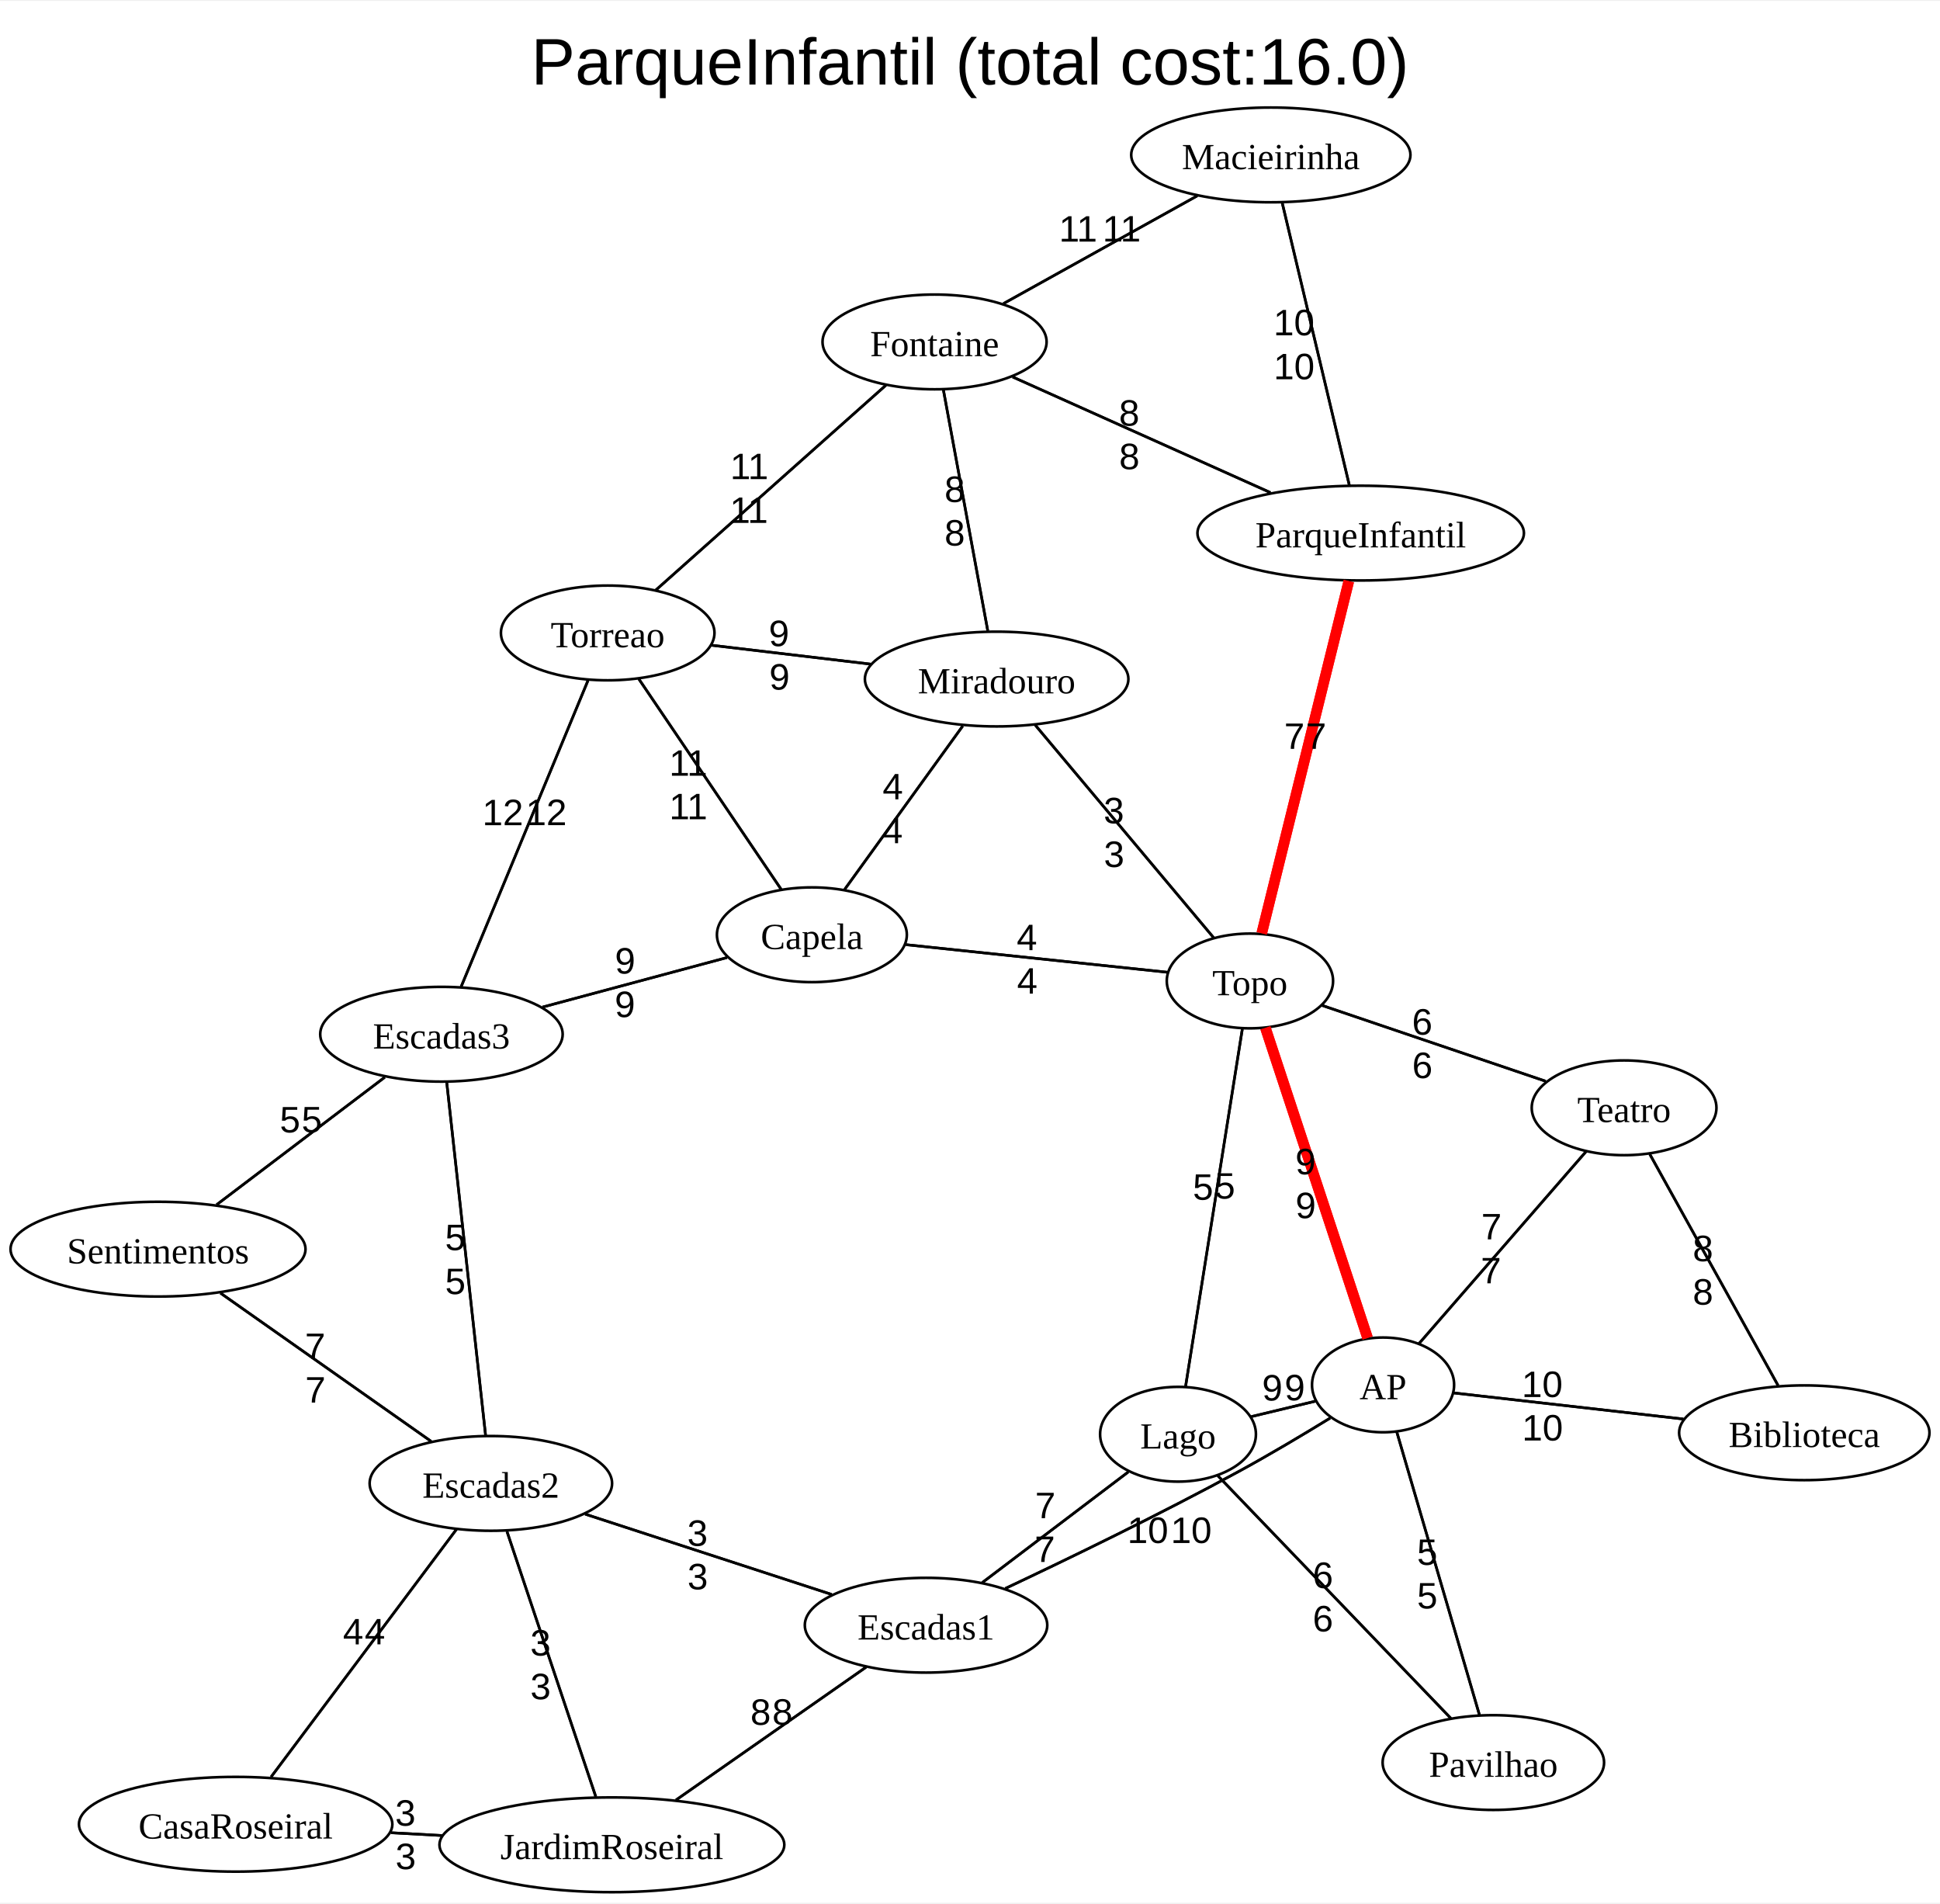
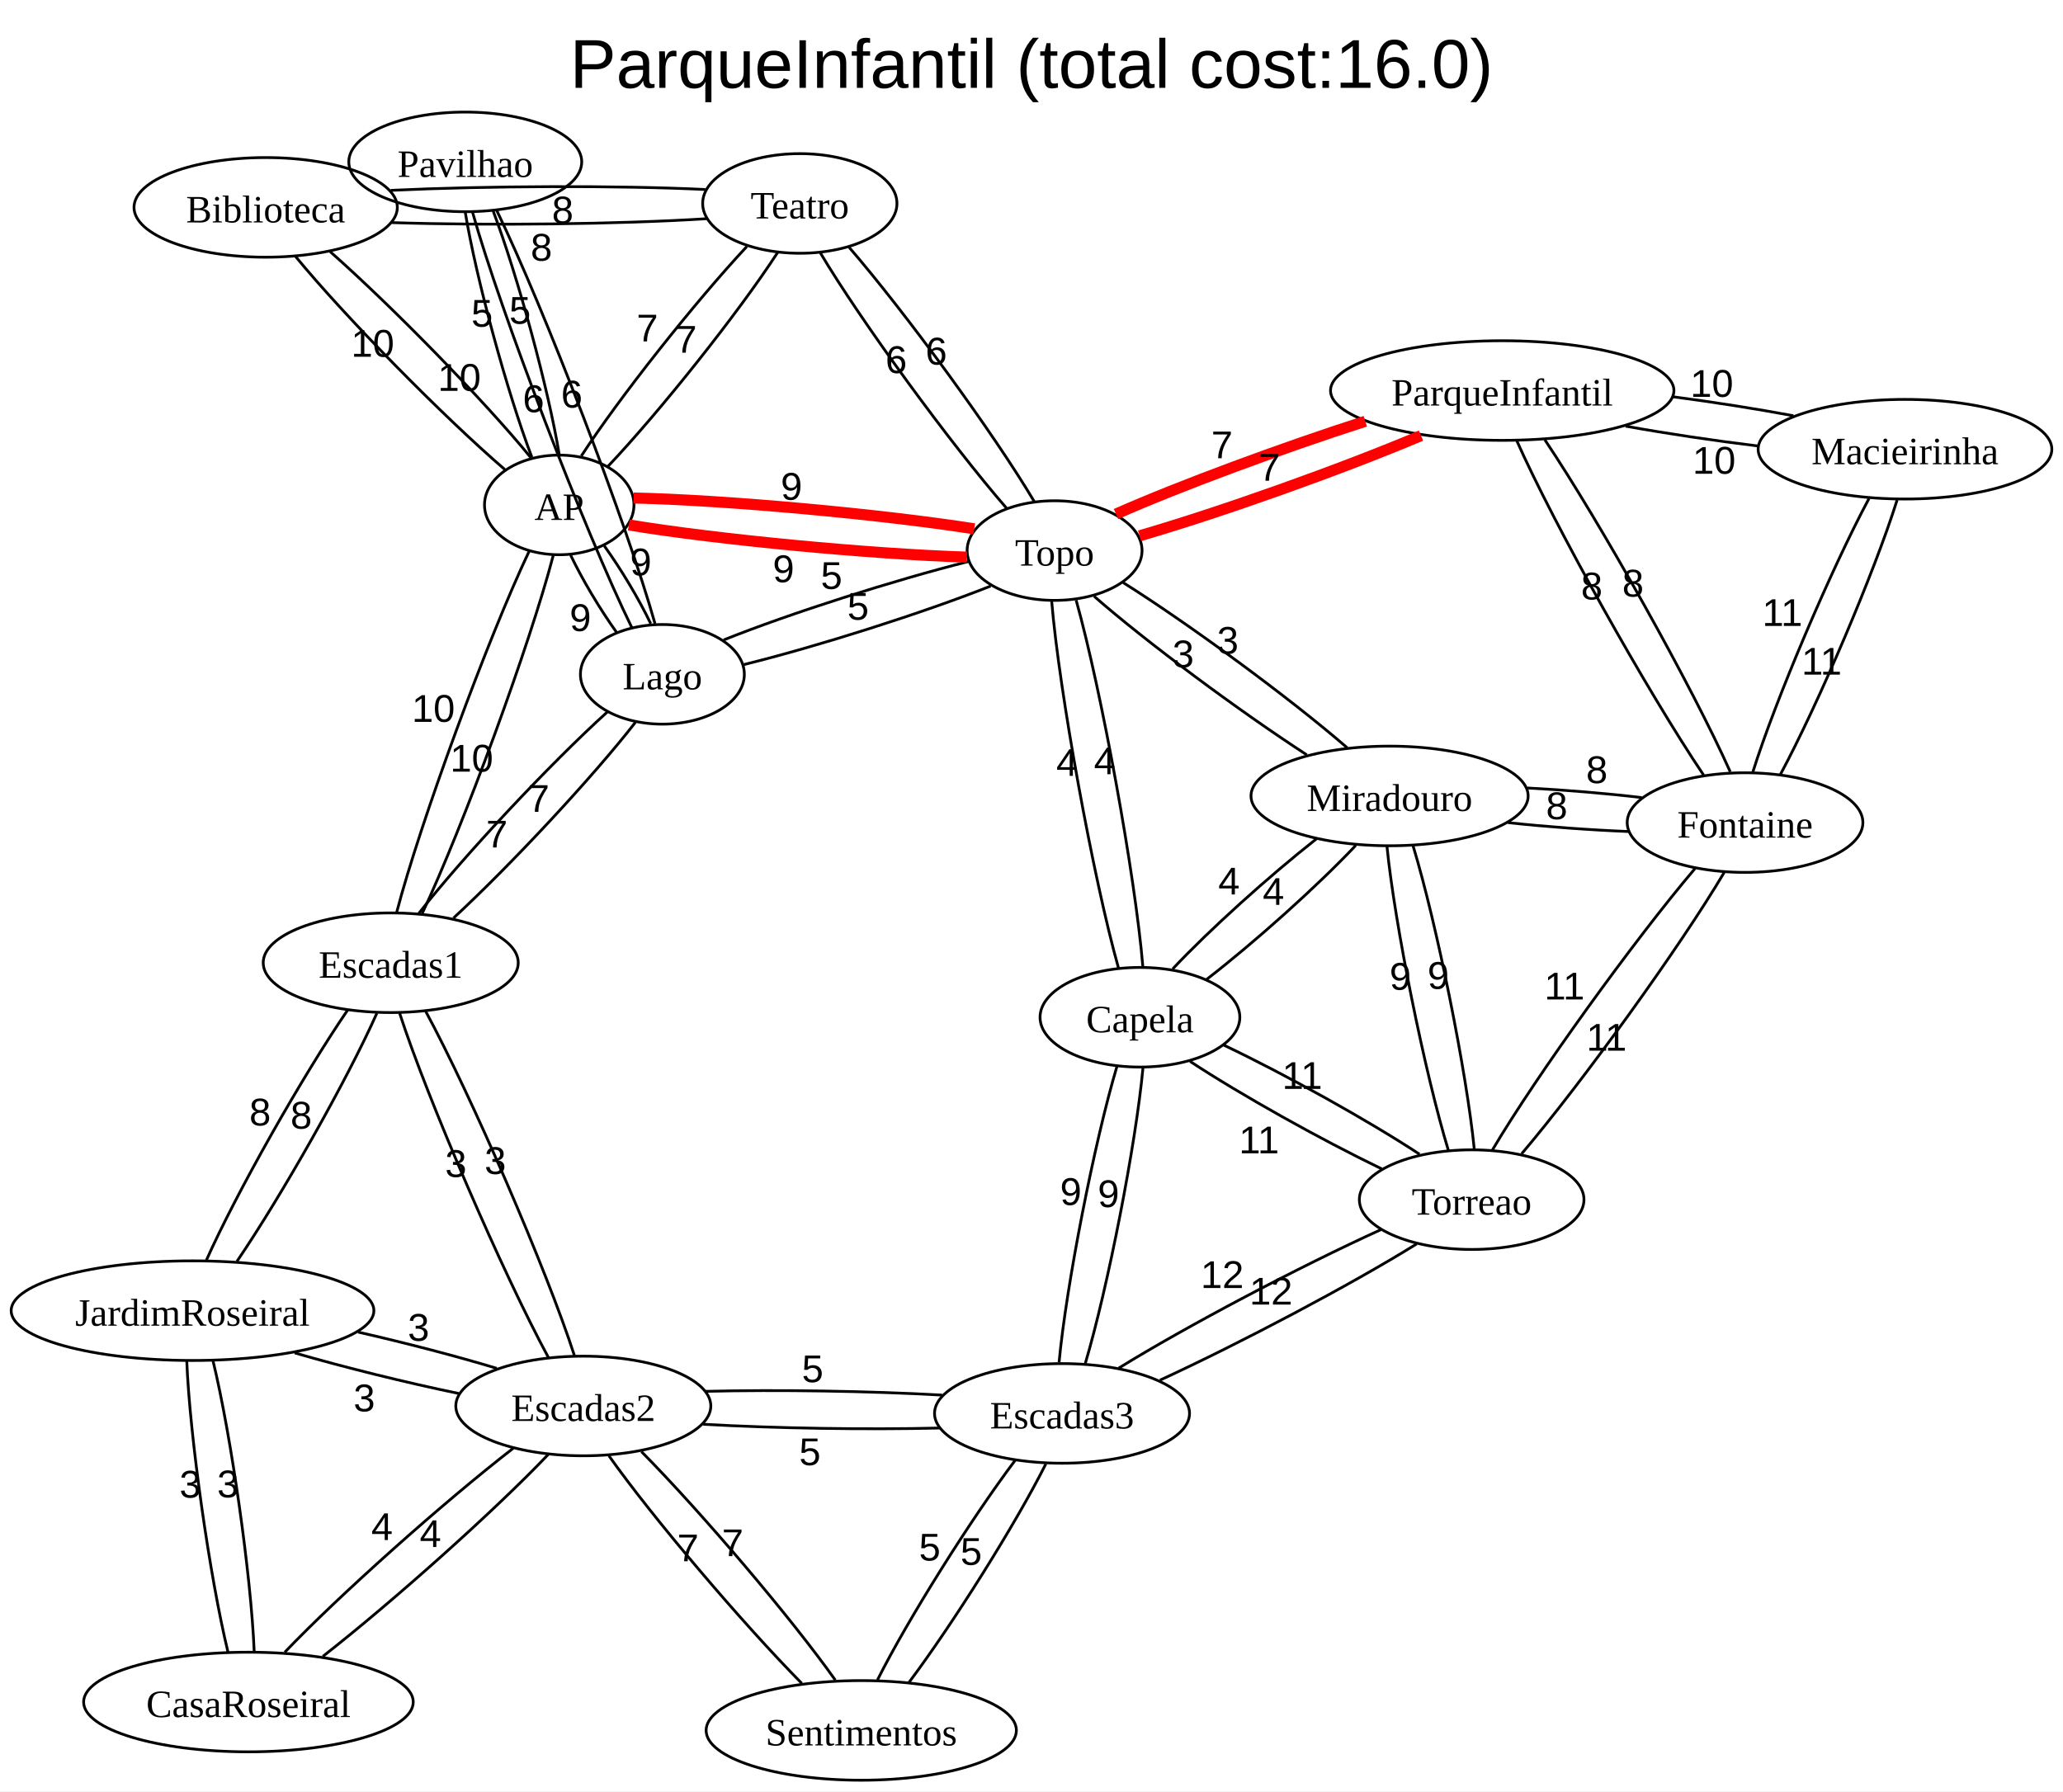
- <svg xmlns="http://www.w3.org/2000/svg" width="737pt" height="723pt" viewBox="0.00 0.00 737.21 722.51">
-   <g id="graph0" class="graph" transform="scale(1 1) rotate(0) translate(4 718.51)">
-     <polygon fill="white" stroke="none" points="-4,4 -4,-718.51 733.21,-718.51 733.21,4 -4,4" />
-     <text text-anchor="middle" x="364.61" y="-686.76" font-family="Arial" font-size="25.00">ParqueInfantil (total cost:16.0)</text>
+ <svg xmlns="http://www.w3.org/2000/svg" width="745pt" height="647pt" viewBox="0.00 0.00 745.30 647.31">
+   <g id="graph0" class="graph" transform="scale(1 1) rotate(0) translate(4 643.31)">
+     <polygon fill="white" stroke="none" points="-4,4 -4,-643.31 741.3,-643.31 741.3,4 -4,4" />
+     <text text-anchor="middle" x="368.65" y="-611.56" font-family="Arial" font-size="25.00">ParqueInfantil (total cost:16.0)</text>
    <g id="node1" class="node">
-       <ellipse fill="none" stroke="black" cx="513.07" cy="-516.33" rx="62.04" ry="18" />
-       <text text-anchor="middle" x="513.07" y="-510.91" font-family="Times New Roman,serif" font-size="14.00">ParqueInfantil</text>
+       <ellipse fill="none" stroke="black" cx="198.02" cy="-460.85" rx="27" ry="18" />
+       <text text-anchor="middle" x="198.02" y="-455.42" font-family="Times New Roman,serif" font-size="14.00">AP</text>
    </g>
    <g id="node2" class="node">
-       <ellipse fill="none" stroke="black" cx="478.92" cy="-660.01" rx="53.06" ry="18" />
-       <text text-anchor="middle" x="478.92" y="-654.59" font-family="Times New Roman,serif" font-size="14.00">Macieirinha</text>
+       <ellipse fill="none" stroke="black" cx="164.07" cy="-584.81" rx="42.08" ry="18" />
+       <text text-anchor="middle" x="164.07" y="-579.38" font-family="Times New Roman,serif" font-size="14.00">Pavilhao</text>
    </g>
    <g id="edge1" class="edge">
-       <path fill="none" stroke="black" d="M508.75,-534.53C502.18,-562.17 489.76,-614.41 483.21,-641.96" />
-       <text text-anchor="middle" x="487.72" y="-591.48" font-family="Arial" font-size="14.00">10</text>
+       <path fill="none" stroke="black" d="M188.13,-478.09C179.26,-501.36 168.02,-542.61 164.09,-566.45" />
+       <text text-anchor="middle" x="170.13" y="-525.26" font-family="Arial" font-size="14.00">5</text>
+     </g>
+     <g id="node5" class="node">
+       <ellipse fill="none" stroke="black" cx="235.29" cy="-399.63" rx="29.61" ry="18" />
+       <text text-anchor="middle" x="235.29" y="-394.2" font-family="Times New Roman,serif" font-size="14.00">Lago</text>
+     </g>
+     <g id="edge27" class="edge">
+       <path fill="none" stroke="black" d="M214.31,-446.04C220.4,-437.57 226.77,-426.92 231.08,-417.93" />
+       <text text-anchor="middle" x="227.49" y="-435.38" font-family="Arial" font-size="14.00">9</text>
+     </g>
+     <g id="node6" class="node">
+       <ellipse fill="none" stroke="black" cx="376.99" cy="-444.35" rx="31.6" ry="18" />
+       <text text-anchor="middle" x="376.99" y="-438.92" font-family="Times New Roman,serif" font-size="14.00">Topo</text>
+     </g>
+     <g id="edge19" class="edge">
+       <path fill="none" stroke="red" stroke-width="4" d="M224.88,-463.35C257.96,-462.63 313.93,-457.54 347.96,-452.21" />
+       <text text-anchor="middle" x="281.94" y="-462.71" font-family="Arial" font-size="14.00">9</text>
+     </g>
+     <g id="node8" class="node">
+       <ellipse fill="none" stroke="black" cx="137.14" cy="-295.41" rx="46.07" ry="18" />
+       <text text-anchor="middle" x="137.14" y="-289.99" font-family="Times New Roman,serif" font-size="14.00">Escadas1</text>
+     </g>
+     <g id="edge44" class="edge">
+       <path fill="none" stroke="black" d="M195.86,-442.6C187.51,-410.6 163.41,-344.88 148.51,-313.2" />
+       <text text-anchor="middle" x="166.39" y="-364.48" font-family="Arial" font-size="14.00">10</text>
+     </g>
+     <g id="node17" class="node">
+       <ellipse fill="none" stroke="black" cx="91.96" cy="-568.37" rx="47.57" ry="18" />
+       <text text-anchor="middle" x="91.96" y="-562.94" font-family="Times New Roman,serif" font-size="14.00">Biblioteca</text>
+     </g>
+     <g id="edge26" class="edge">
+       <path fill="none" stroke="black" d="M178.34,-473.66C156.01,-492.89 120.63,-528.86 102.78,-550.6" />
+       <text text-anchor="middle" x="130.63" y="-514.39" font-family="Arial" font-size="14.00">10</text>
+     </g>
+     <g id="node18" class="node">
+       <ellipse fill="none" stroke="black" cx="284.94" cy="-569.79" rx="35.1" ry="18" />
+       <text text-anchor="middle" x="284.94" y="-564.37" font-family="Times New Roman,serif" font-size="14.00">Teatro</text>
+     </g>
+     <g id="edge30" class="edge">
+       <path fill="none" stroke="black" d="M206,-478.53C219.65,-499.57 247.05,-534.16 265.8,-554.23" />
+       <text text-anchor="middle" x="229.86" y="-519.94" font-family="Arial" font-size="14.00">7</text>
+     </g>
+     <g id="edge40" class="edge">
+       <path fill="none" stroke="black" d="M174.16,-567.04C183.02,-543.62 194.15,-502.68 198.02,-479.04" />
+       <text text-anchor="middle" x="183.84" y="-526.32" font-family="Arial" font-size="14.00">5</text>
+     </g>
+     <g id="edge51" class="edge">
+       <path fill="none" stroke="black" d="M175.45,-567.23C192.52,-532.11 222.6,-453.68 232.62,-417.95" />
+       <text text-anchor="middle" x="202.55" y="-496.02" font-family="Arial" font-size="14.00">6</text>
+     </g>
+     <g id="node3" class="node">
+       <ellipse fill="none" stroke="black" cx="684.24" cy="-480.98" rx="53.06" ry="18" />
+       <text text-anchor="middle" x="684.24" y="-475.56" font-family="Times New Roman,serif" font-size="14.00">Macieirinha</text>
    </g>
    <g id="node4" class="node">
-       <ellipse fill="none" stroke="black" cx="351.14" cy="-588.96" rx="42.58" ry="18" />
-       <text text-anchor="middle" x="351.14" y="-583.54" font-family="Times New Roman,serif" font-size="14.00">Fontaine</text>
-     </g>
-     <g id="edge19" class="edge">
-       <path fill="none" stroke="black" d="M478.73,-531.74C449.67,-544.77 408.46,-563.25 380.81,-575.65" />
-       <text text-anchor="middle" x="425.11" y="-557.13" font-family="Arial" font-size="14.00">8</text>
+       <ellipse fill="none" stroke="black" cx="626.45" cy="-346.06" rx="42.58" ry="18" />
+       <text text-anchor="middle" x="626.45" y="-340.63" font-family="Times New Roman,serif" font-size="14.00">Fontaine</text>
+     </g>
+     <g id="edge2" class="edge">
+       <path fill="none" stroke="black" d="M681.39,-462.62C673.19,-436.49 652.96,-389.01 639.22,-363.43" />
+       <text text-anchor="middle" x="654.13" y="-399.52" font-family="Arial" font-size="14.00">11</text>
+     </g>
+     <g id="node12" class="node">
+       <ellipse fill="none" stroke="black" cx="538.72" cy="-502.18" rx="62.04" ry="18" />
+       <text text-anchor="middle" x="538.72" y="-496.76" font-family="Times New Roman,serif" font-size="14.00">ParqueInfantil</text>
+     </g>
+     <g id="edge64" class="edge">
+       <path fill="none" stroke="black" d="M631.18,-482.14C615.46,-484.04 598.42,-486.59 583.3,-489.31" />
+       <text text-anchor="middle" x="615.27" y="-472.12" font-family="Arial" font-size="14.00">10</text>
+     </g>
+     <g id="edge61" class="edge">
+       <path fill="none" stroke="black" d="M629.3,-364.42C637.45,-390.41 657.5,-437.51 671.24,-463.18" />
+       <text text-anchor="middle" x="639.93" y="-417.12" font-family="Arial" font-size="14.00">11</text>
    </g>
    <g id="node11" class="node">
-       <ellipse fill="none" stroke="black" cx="470.98" cy="-346.18" rx="31.6" ry="18" />
-       <text text-anchor="middle" x="470.98" y="-340.75" font-family="Times New Roman,serif" font-size="14.00">Topo</text>
+       <ellipse fill="none" stroke="black" cx="527.68" cy="-209.8" rx="40.58" ry="18" />
+       <text text-anchor="middle" x="527.68" y="-204.38" font-family="Times New Roman,serif" font-size="14.00">Torreao</text>
+     </g>
+     <g id="edge37" class="edge">
+       <path fill="none" stroke="black" d="M618.93,-328.07C603.21,-301.46 567.68,-252.2 545.76,-226.4" />
+       <text text-anchor="middle" x="576.42" y="-263.63" font-family="Arial" font-size="14.00">11</text>
+     </g>
+     <g id="edge13" class="edge">
+       <path fill="none" stroke="black" d="M611.47,-363.24C591.38,-393.03 557.37,-453.8 543.93,-484.16" />
+       <text text-anchor="middle" x="571.08" y="-426.69" font-family="Arial" font-size="14.00">8</text>
+     </g>
+     <g id="node14" class="node">
+       <ellipse fill="none" stroke="black" cx="498.02" cy="-355.68" rx="50.07" ry="18" />
+       <text text-anchor="middle" x="498.02" y="-350.26" font-family="Times New Roman,serif" font-size="14.00">Miradouro</text>
+     </g>
+     <g id="edge58" class="edge">
+       <path fill="none" stroke="black" d="M584.28,-342.83C570.33,-343.39 554.79,-344.53 540.8,-346.04" />
+       <text text-anchor="middle" x="558.43" y="-347.28" font-family="Arial" font-size="14.00">8</text>
+     </g>
+     <g id="edge18" class="edge">
+       <path fill="none" stroke="black" d="M218.77,-414.75C212.71,-423.22 206.4,-433.8 202.14,-442.71" />
+       <text text-anchor="middle" x="205.66" y="-415.27" font-family="Arial" font-size="14.00">9</text>
+     </g>
+     <g id="edge52" class="edge">
+       <path fill="none" stroke="black" d="M224.24,-416.54C207.21,-451.36 176.76,-530.7 166.71,-566.6" />
+       <text text-anchor="middle" x="188.73" y="-494.36" font-family="Arial" font-size="14.00">6</text>
+     </g>
+     <g id="edge3" class="edge">
+       <path fill="none" stroke="black" d="M257.44,-412.06C281.21,-421.59 319.1,-433.69 345.85,-440.39" />
+       <text text-anchor="middle" x="296.4" y="-430.49" font-family="Arial" font-size="14.00">5</text>
+     </g>
+     <g id="edge17" class="edge">
+       <path fill="none" stroke="black" d="M225.54,-382.29C210.21,-362.55 180.61,-330.8 159.82,-311.56" />
+       <text text-anchor="middle" x="190.6" y="-349.94" font-family="Arial" font-size="14.00">7</text>
+     </g>
+     <g id="edge59" class="edge">
+       <path fill="none" stroke="red" stroke-width="4" d="M345.33,-441.98C310.49,-443.09 255.18,-448.31 223.17,-453.61" />
+       <text text-anchor="middle" x="279.06" y="-432.92" font-family="Arial" font-size="14.00">9</text>
+     </g>
+     <g id="edge20" class="edge">
+       <path fill="none" stroke="black" d="M353.89,-431.53C329.56,-421.86 291.22,-409.68 264.74,-403.16" />
+       <text text-anchor="middle" x="306" y="-419.37" font-family="Arial" font-size="14.00">5</text>
+     </g>
+     <g id="node7" class="node">
+       <ellipse fill="none" stroke="black" cx="407.83" cy="-275.71" rx="36.09" ry="18" />
+       <text text-anchor="middle" x="407.83" y="-270.28" font-family="Times New Roman,serif" font-size="14.00">Capela</text>
+     </g>
+     <g id="edge60" class="edge">
+       <path fill="none" stroke="black" d="M384.77,-426.45C393.85,-394.17 406.18,-326.55 408.88,-293.99" />
+       <text text-anchor="middle" x="395.09" y="-363.53" font-family="Arial" font-size="14.00">4</text>
+     </g>
+     <g id="edge63" class="edge">
+       <path fill="none" stroke="red" stroke-width="4" d="M399.18,-457.55C422.28,-467.78 459.19,-481.41 489.25,-491.08" />
+       <text text-anchor="middle" x="437.48" y="-477.72" font-family="Arial" font-size="14.00">7</text>
+     </g>
+     <g id="edge46" class="edge">
+       <path fill="none" stroke="black" d="M401.77,-432.78C426.08,-417.47 462.26,-390.83 482.69,-373.11" />
+       <text text-anchor="middle" x="439.56" y="-407.05" font-family="Arial" font-size="14.00">3</text>
+     </g>
+     <g id="edge33" class="edge">
+       <path fill="none" stroke="black" d="M359.63,-459.67C339.33,-483.04 307.07,-527.2 292.34,-551.97" />
+       <text text-anchor="middle" x="319.77" y="-508.5" font-family="Arial" font-size="14.00">6</text>
+     </g>
+     <g id="edge4" class="edge">
+       <path fill="none" stroke="black" d="M400.05,-293.6C390.97,-325.88 378.64,-393.5 375.94,-426.06" />
+       <text text-anchor="middle" x="381.48" y="-362.93" font-family="Arial" font-size="14.00">4</text>
+     </g>
+     <g id="node10" class="node">
+       <ellipse fill="none" stroke="black" cx="379.68" cy="-132.55" rx="46.07" ry="18" />
+       <text text-anchor="middle" x="379.68" y="-127.12" font-family="Times New Roman,serif" font-size="14.00">Escadas3</text>
+     </g>
+     <g id="edge47" class="edge">
+       <path fill="none" stroke="black" d="M408.91,-257.26C406.34,-229.7 396.24,-178.09 388.11,-150.7" />
+       <text text-anchor="middle" x="396.47" y="-207.11" font-family="Arial" font-size="14.00">9</text>
+     </g>
+     <g id="edge23" class="edge">
+       <path fill="none" stroke="black" d="M438.11,-265.65C460.37,-255.05 489.87,-238.65 508.84,-226.22" />
+       <text text-anchor="middle" x="466.46" y="-249.82" font-family="Arial" font-size="14.00">11</text>
+     </g>
+     <g id="edge36" class="edge">
+       <path fill="none" stroke="black" d="M419.67,-293.18C432.87,-307.25 454.4,-326.65 471.6,-340.18" />
+       <text text-anchor="middle" x="440.01" y="-320.08" font-family="Arial" font-size="14.00">4</text>
+     </g>
+     <g id="edge39" class="edge">
+       <path fill="none" stroke="black" d="M139.3,-313.66C147.74,-346 172.26,-412.78 187.12,-444.05" />
+       <text text-anchor="middle" x="152.55" y="-382.46" font-family="Arial" font-size="14.00">10</text>
+     </g>
+     <g id="edge10" class="edge">
+       <path fill="none" stroke="black" d="M147.26,-313.22C163.4,-333.91 194.71,-367.31 215.39,-386.03" />
+       <text text-anchor="middle" x="175.5" y="-337.06" font-family="Arial" font-size="14.00">7</text>
+     </g>
+     <g id="node9" class="node">
+       <ellipse fill="none" stroke="black" cx="206.72" cy="-135.24" rx="46.07" ry="18" />
+       <text text-anchor="middle" x="206.72" y="-129.82" font-family="Times New Roman,serif" font-size="14.00">Escadas2</text>
+     </g>
+     <g id="edge5" class="edge">
+       <path fill="none" stroke="black" d="M149.74,-277.92C166.28,-247.32 193.46,-184.52 203.51,-153.44" />
+       <text text-anchor="middle" x="174.93" y="-219.06" font-family="Arial" font-size="14.00">3</text>
+     </g>
+     <g id="node16" class="node">
+       <ellipse fill="none" stroke="black" cx="65.53" cy="-169.68" rx="65.53" ry="18" />
+       <text text-anchor="middle" x="65.53" y="-164.25" font-family="Times New Roman,serif" font-size="14.00">JardimRoseiral</text>
+     </g>
+     <g id="edge42" class="edge">
+       <path fill="none" stroke="black" d="M132.13,-277.17C121.45,-253.15 97.8,-211.32 81.59,-187.51" />
+       <text text-anchor="middle" x="104.81" y="-235.46" font-family="Arial" font-size="14.00">8</text>
+     </g>
+     <g id="edge53" class="edge">
+       <path fill="none" stroke="black" d="M194.12,-152.74C177.58,-183.33 150.4,-246.13 140.35,-277.21" />
+       <text text-anchor="middle" x="160.68" y="-217.99" font-family="Arial" font-size="14.00">3</text>
+     </g>
+     <g id="edge15" class="edge">
+       <path fill="none" stroke="black" d="M250.91,-140.53C277.15,-141.17 310.28,-140.64 336.36,-139.17" />
+       <text text-anchor="middle" x="289.57" y="-143.84" font-family="Arial" font-size="14.00">5</text>
+     </g>
+     <g id="node13" class="node">
+       <ellipse fill="none" stroke="black" cx="85.73" cy="-28.26" rx="59.55" ry="18" />
+       <text text-anchor="middle" x="85.73" y="-22.83" font-family="Times New Roman,serif" font-size="14.00">CasaRoseiral</text>
+     </g>
+     <g id="edge9" class="edge">
+       <path fill="none" stroke="black" d="M194.04,-117.71C174.76,-97.43 137.99,-64.6 112.63,-44.76" />
+       <text text-anchor="middle" x="151.49" y="-84.27" font-family="Arial" font-size="14.00">4</text>
+     </g>
+     <g id="node15" class="node">
+       <ellipse fill="none" stroke="black" cx="307.14" cy="-18" rx="56.05" ry="18" />
+       <text text-anchor="middle" x="307.14" y="-12.57" font-family="Times New Roman,serif" font-size="14.00">Sentimentos</text>
+     </g>
+     <g id="edge43" class="edge">
+       <path fill="none" stroke="black" d="M227.72,-118.75C249.31,-96.92 281.71,-58.83 297.76,-36.19" />
+       <text text-anchor="middle" x="260.69" y="-80.98" font-family="Arial" font-size="14.00">7</text>
+     </g>
+     <g id="edge55" class="edge">
+       <path fill="none" stroke="black" d="M161.72,-139.75C142.6,-143.71 120.58,-149.15 102.44,-154.42" />
+       <text text-anchor="middle" x="127.59" y="-133.3" font-family="Arial" font-size="14.00">3</text>
+     </g>
+     <g id="edge6" class="edge">
+       <path fill="none" stroke="black" d="M378.61,-150.99C381.19,-178.71 391.39,-230.74 399.54,-258.01" />
+       <text text-anchor="middle" x="382.86" y="-207.87" font-family="Arial" font-size="14.00">9</text>
+     </g>
+     <g id="edge22" class="edge">
+       <path fill="none" stroke="black" d="M335.5,-127.27C309.26,-126.63 276.13,-127.15 250.04,-128.63" />
+       <text text-anchor="middle" x="288.59" y="-113.85" font-family="Arial" font-size="14.00">5</text>
+     </g>
+     <g id="edge21" class="edge">
+       <path fill="none" stroke="black" d="M400.15,-148.91C424.65,-164.06 465.88,-185.78 494.84,-198.94" />
+       <text text-anchor="middle" x="437.57" y="-177.87" font-family="Arial" font-size="14.00">12</text>
+     </g>
+     <g id="edge29" class="edge">
+       <path fill="none" stroke="black" d="M373.82,-114.28C362.9,-92.53 340.33,-56.61 324.34,-35.29" />
+       <text text-anchor="middle" x="346.86" y="-77.82" font-family="Arial" font-size="14.00">5</text>
    </g>
    <g id="edge32" class="edge">
-       <path fill="none" stroke="red" stroke-width="4" d="M508.57,-498.12C500.47,-465.37 483.53,-396.91 475.46,-364.26" />
-       <text text-anchor="middle" x="487.88" y="-434.35" font-family="Arial" font-size="14.00">7</text>
-     </g>
-     <g id="edge27" class="edge">
-       <path fill="none" stroke="black" d="M483.24,-641.82C489.81,-614.18 502.23,-561.93 508.78,-534.38" />
-       <text text-anchor="middle" x="487.77" y="-574.77" font-family="Arial" font-size="14.00">10</text>
-     </g>
-     <g id="edge44" class="edge">
-       <path fill="none" stroke="black" d="M450.88,-644.42C428.98,-632.25 398.79,-615.46 377.37,-603.55" />
-       <text text-anchor="middle" x="405.69" y="-627.08" font-family="Arial" font-size="14.00">11</text>
-     </g>
-     <g id="node3" class="node">
-       <ellipse fill="none" stroke="black" cx="226.93" cy="-478.4" rx="40.58" ry="18" />
-       <text text-anchor="middle" x="226.93" y="-472.97" font-family="Times New Roman,serif" font-size="14.00">Torreao</text>
-     </g>
-     <g id="edge2" class="edge">
-       <path fill="none" stroke="black" d="M245.25,-494.71C268.74,-515.61 309.21,-551.64 332.73,-572.58" />
-       <text text-anchor="middle" x="280.73" y="-536.83" font-family="Arial" font-size="14.00">11</text>
-     </g>
-     <g id="node6" class="node">
-       <ellipse fill="none" stroke="black" cx="163.75" cy="-325.94" rx="46.07" ry="18" />
-       <text text-anchor="middle" x="163.75" y="-320.51" font-family="Times New Roman,serif" font-size="14.00">Escadas3</text>
+       <path fill="none" stroke="black" d="M535.2,-227.79C550.92,-254.4 586.45,-303.67 608.38,-329.46" />
+       <text text-anchor="middle" x="561.21" y="-282.13" font-family="Arial" font-size="14.00">11</text>
+     </g>
+     <g id="edge7" class="edge">
+       <path fill="none" stroke="black" d="M495.2,-220.91C472.95,-231.66 444.29,-247.68 425.95,-259.76" />
+       <text text-anchor="middle" x="450.86" y="-226.54" font-family="Arial" font-size="14.00">11</text>
+     </g>
+     <g id="edge31" class="edge">
+       <path fill="none" stroke="black" d="M507.83,-193.82C484.12,-179.09 444.1,-157.93 415.07,-144.57" />
+       <text text-anchor="middle" x="455.19" y="-171.88" font-family="Arial" font-size="14.00">12</text>
+     </g>
+     <g id="edge25" class="edge">
+       <path fill="none" stroke="black" d="M519.26,-227.64C510.75,-255.56 499.88,-309.27 497.08,-337.44" />
+       <text text-anchor="middle" x="501.9" y="-285.64" font-family="Arial" font-size="14.00">9</text>
+     </g>
+     <g id="edge28" class="edge">
+       <path fill="none" stroke="black" d="M600.55,-499.91C615.22,-497.98 630.5,-495.58 643.92,-493.07" />
+       <text text-anchor="middle" x="614.45" y="-499.91" font-family="Arial" font-size="14.00">10</text>
+     </g>
+     <g id="edge8" class="edge">
+       <path fill="none" stroke="black" d="M554.11,-484.39C574.18,-454.5 607.66,-394.66 621.1,-364.4" />
+       <text text-anchor="middle" x="585.97" y="-427.73" font-family="Arial" font-size="14.00">8</text>
+     </g>
+     <g id="edge50" class="edge">
+       <path fill="none" stroke="red" stroke-width="4" d="M509.38,-485.89C480.6,-473.72 436.93,-458.16 407.69,-449.68" />
+       <text text-anchor="middle" x="454.58" y="-469.6" font-family="Arial" font-size="14.00">7</text>
+     </g>
+     <g id="edge35" class="edge">
+       <path fill="none" stroke="black" d="M98.87,-46.27C118.69,-67.02 156.22,-100.45 181.42,-119.98" />
+       <text text-anchor="middle" x="134" y="-86.79" font-family="Arial" font-size="14.00">4</text>
+     </g>
+     <g id="edge38" class="edge">
+       <path fill="none" stroke="black" d="M78.33,-46.36C71.74,-73.48 64.52,-124.34 63.45,-151.5" />
+       <text text-anchor="middle" x="64.7" y="-102.12" font-family="Arial" font-size="14.00">3</text>
+     </g>
+     <g id="edge11" class="edge">
+       <path fill="none" stroke="black" d="M547.8,-358.56C561.55,-357.84 576.23,-356.61 589.13,-355.09" />
+       <text text-anchor="middle" x="572.91" y="-360.32" font-family="Arial" font-size="14.00">8</text>
+     </g>
+     <g id="edge34" class="edge">
+       <path fill="none" stroke="black" d="M468.09,-370.54C443.61,-386.45 410.13,-411.31 391.27,-427.83" />
+       <text text-anchor="middle" x="423.45" y="-402.16" font-family="Arial" font-size="14.00">3</text>
+     </g>
+     <g id="edge16" class="edge">
+       <path fill="none" stroke="black" d="M485.81,-337.81C471.96,-323.13 449.31,-302.82 431.92,-289.39" />
+       <text text-anchor="middle" x="456.07" y="-316.33" font-family="Arial" font-size="14.00">4</text>
+     </g>
+     <g id="edge56" class="edge">
+       <path fill="none" stroke="black" d="M506.54,-337.55C515.04,-309.53 525.86,-256.01 528.63,-227.97" />
+       <text text-anchor="middle" x="515.61" y="-285.97" font-family="Arial" font-size="14.00">9</text>
+     </g>
+     <g id="edge12" class="edge">
+       <path fill="none" stroke="black" d="M285.65,-35C264.01,-56.95 231.88,-94.76 215.99,-117.21" />
+       <text text-anchor="middle" x="244.54" y="-79.12" font-family="Arial" font-size="14.00">7</text>
+     </g>
+     <g id="edge24" class="edge">
+       <path fill="none" stroke="black" d="M313.01,-36.26C323.99,-58.15 346.76,-94.37 362.77,-115.64" />
+       <text text-anchor="middle" x="331.88" y="-79.38" font-family="Arial" font-size="14.00">5</text>
+     </g>
+     <g id="edge49" class="edge">
+       <path fill="none" stroke="black" d="M70.54,-187.92C81.35,-212.22 105.42,-254.74 121.64,-278.41" />
+       <text text-anchor="middle" x="89.94" y="-236.6" font-family="Arial" font-size="14.00">8</text>
+     </g>
+     <g id="edge62" class="edge">
+       <path fill="none" stroke="black" d="M125.35,-161.94C142.58,-158.01 160.69,-153.3 175.44,-148.84" />
+       <text text-anchor="middle" x="147.2" y="-158.79" font-family="Arial" font-size="14.00">3</text>
+     </g>
+     <g id="edge14" class="edge">
+       <path fill="none" stroke="black" d="M72.93,-151.57C79.52,-124.45 86.74,-73.59 87.81,-46.43" />
+       <text text-anchor="middle" x="78.32" y="-102.22" font-family="Arial" font-size="14.00">3</text>
+     </g>
+     <g id="edge54" class="edge">
+       <path fill="none" stroke="black" d="M115.23,-552.41C137.86,-532.39 171,-498.48 187.76,-477.94" />
+       <text text-anchor="middle" x="161.94" y="-502.07" font-family="Arial" font-size="14.00">10</text>
+     </g>
+     <g id="edge48" class="edge">
+       <path fill="none" stroke="black" d="M137.16,-574.52C171.91,-576.17 219.17,-576.35 250.8,-574.83" />
+       <text text-anchor="middle" x="199.27" y="-562.56" font-family="Arial" font-size="14.00">8</text>
    </g>
    <g id="edge57" class="edge">
-       <path fill="none" stroke="black" d="M219.43,-460.31C207.27,-430.97 183.39,-373.33 171.24,-344" />
-       <text text-anchor="middle" x="187.08" y="-405.35" font-family="Arial" font-size="14.00">12</text>
-     </g>
-     <g id="node10" class="node">
-       <ellipse fill="none" stroke="black" cx="304.52" cy="-363.73" rx="36.09" ry="18" />
-       <text text-anchor="middle" x="304.52" y="-358.31" font-family="Times New Roman,serif" font-size="14.00">Capela</text>
-     </g>
-     <g id="edge61" class="edge">
-       <path fill="none" stroke="black" d="M238.71,-460.98C253.38,-439.3 278.28,-402.51 292.88,-380.93" />
-       <text text-anchor="middle" x="257.57" y="-407.62" font-family="Arial" font-size="14.00">11</text>
-     </g>
-     <g id="node17" class="node">
-       <ellipse fill="none" stroke="black" cx="374.73" cy="-460.88" rx="50.07" ry="18" />
-       <text text-anchor="middle" x="374.73" y="-455.45" font-family="Times New Roman,serif" font-size="14.00">Miradouro</text>
-     </g>
-     <g id="edge13" class="edge">
-       <path fill="none" stroke="black" d="M266.54,-473.7C285.09,-471.5 307.35,-468.86 326.85,-466.55" />
-       <text text-anchor="middle" x="292.21" y="-456.87" font-family="Arial" font-size="14.00">9</text>
-     </g>
-     <g id="edge42" class="edge">
-       <path fill="none" stroke="black" d="M380.84,-575.64C408.5,-563.23 449.74,-544.74 478.79,-531.71" />
-       <text text-anchor="middle" x="425.17" y="-540.61" font-family="Arial" font-size="14.00">8</text>
-     </g>
-     <g id="edge51" class="edge">
-       <path fill="none" stroke="black" d="M377.3,-603.51C398.77,-615.45 429.09,-632.31 451.02,-644.5" />
-       <text text-anchor="middle" x="422.24" y="-627.11" font-family="Arial" font-size="14.00">11</text>
-     </g>
-     <g id="edge58" class="edge">
-       <path fill="none" stroke="black" d="M332.54,-572.41C308.99,-551.44 268.66,-515.55 245.24,-494.7" />
-       <text text-anchor="middle" x="280.59" y="-520.21" font-family="Arial" font-size="14.00">11</text>
-     </g>
-     <g id="edge35" class="edge">
-       <path fill="none" stroke="black" d="M354.52,-570.61C359,-546.26 366.87,-503.53 371.36,-479.19" />
-       <text text-anchor="middle" x="358.81" y="-511.59" font-family="Arial" font-size="14.00">8</text>
-     </g>
-     <g id="node5" class="node">
-       <ellipse fill="none" stroke="black" cx="182.53" cy="-155.3" rx="46.07" ry="18" />
-       <text text-anchor="middle" x="182.53" y="-149.88" font-family="Times New Roman,serif" font-size="14.00">Escadas2</text>
-     </g>
-     <g id="edge3" class="edge">
-       <path fill="none" stroke="black" d="M180.52,-173.56C176.92,-206.32 169.39,-274.7 165.77,-307.55" />
-       <text text-anchor="middle" x="169.03" y="-227.22" font-family="Arial" font-size="14.00">5</text>
-     </g>
-     <g id="node9" class="node">
-       <ellipse fill="none" stroke="black" cx="85.55" cy="-25.8" rx="59.55" ry="18" />
-       <text text-anchor="middle" x="85.55" y="-20.38" font-family="Times New Roman,serif" font-size="14.00">CasaRoseiral</text>
-     </g>
-     <g id="edge6" class="edge">
-       <path fill="none" stroke="black" d="M169.45,-137.84C151.05,-113.26 117.67,-68.7 99.04,-43.82" />
-       <text text-anchor="middle" x="130.21" y="-94.14" font-family="Arial" font-size="14.00">4</text>
-     </g>
-     <g id="node12" class="node">
-       <ellipse fill="none" stroke="black" cx="347.9" cy="-101.42" rx="46.07" ry="18" />
-       <text text-anchor="middle" x="347.9" y="-95.99" font-family="Times New Roman,serif" font-size="14.00">Escadas1</text>
-     </g>
-     <g id="edge29" class="edge">
-       <path fill="none" stroke="black" d="M218.42,-143.61C246.15,-134.57 284.37,-122.12 312.09,-113.09" />
-       <text text-anchor="middle" x="261.13" y="-115.05" font-family="Arial" font-size="14.00">3</text>
-     </g>
-     <g id="node13" class="node">
-       <ellipse fill="none" stroke="black" cx="228.52" cy="-18" rx="65.53" ry="18" />
-       <text text-anchor="middle" x="228.52" y="-12.57" font-family="Times New Roman,serif" font-size="14.00">JardimRoseiral</text>
-     </g>
-     <g id="edge21" class="edge">
-       <path fill="none" stroke="black" d="M188.64,-137.07C197.44,-110.81 213.58,-62.61 222.39,-36.31" />
-       <text text-anchor="middle" x="201.39" y="-89.9" font-family="Arial" font-size="14.00">3</text>
-     </g>
-     <g id="node18" class="node">
-       <ellipse fill="none" stroke="black" cx="56.05" cy="-244.29" rx="56.05" ry="18" />
-       <text text-anchor="middle" x="56.05" y="-238.87" font-family="Times New Roman,serif" font-size="14.00">Sentimentos</text>
-     </g>
-     <g id="edge16" class="edge">
-       <path fill="none" stroke="black" d="M159.92,-171.21C137.33,-187.11 102.73,-211.45 79.76,-227.62" />
-       <text text-anchor="middle" x="115.86" y="-186.01" font-family="Arial" font-size="14.00">7</text>
-     </g>
-     <g id="edge4" class="edge">
-       <path fill="none" stroke="black" d="M171.25,-344.03C183.4,-373.37 207.29,-431 219.44,-460.33" />
-       <text text-anchor="middle" x="203.6" y="-405.38" font-family="Arial" font-size="14.00">12</text>
-     </g>
-     <g id="edge23" class="edge">
-       <path fill="none" stroke="black" d="M165.76,-307.68C169.37,-274.92 176.89,-206.54 180.51,-173.69" />
-       <text text-anchor="middle" x="169.01" y="-243.92" font-family="Arial" font-size="14.00">5</text>
-     </g>
-     <g id="edge54" class="edge">
-       <path fill="none" stroke="black" d="M202.22,-336.26C224.2,-342.17 251.44,-349.48 272.29,-355.08" />
-       <text text-anchor="middle" x="233.55" y="-348.99" font-family="Arial" font-size="14.00">9</text>
-     </g>
-     <g id="edge39" class="edge">
-       <path fill="none" stroke="black" d="M142.22,-309.61C123.68,-295.56 97.03,-275.36 78.29,-261.15" />
-       <text text-anchor="middle" x="106.2" y="-288.64" font-family="Arial" font-size="14.00">5</text>
-     </g>
-     <g id="node7" class="node">
-       <ellipse fill="none" stroke="black" cx="563.48" cy="-49.24" rx="42.08" ry="18" />
-       <text text-anchor="middle" x="563.48" y="-43.82" font-family="Times New Roman,serif" font-size="14.00">Pavilhao</text>
-     </g>
-     <g id="node8" class="node">
-       <ellipse fill="none" stroke="black" cx="443.65" cy="-173.97" rx="29.61" ry="18" />
-       <text text-anchor="middle" x="443.65" y="-168.54" font-family="Times New Roman,serif" font-size="14.00">Lago</text>
-     </g>
-     <g id="edge5" class="edge">
-       <path fill="none" stroke="black" d="M547.32,-66.06C524.06,-90.27 481.47,-134.6 458.8,-158.2" />
-       <text text-anchor="middle" x="498.72" y="-99.06" font-family="Arial" font-size="14.00">6</text>
-     </g>
-     <g id="node16" class="node">
-       <ellipse fill="none" stroke="black" cx="521.57" cy="-192.72" rx="27" ry="18" />
-       <text text-anchor="middle" x="521.57" y="-187.29" font-family="Times New Roman,serif" font-size="14.00">AP</text>
-     </g>
-     <g id="edge36" class="edge">
-       <path fill="none" stroke="black" d="M558.17,-67.41C550.11,-95.01 534.87,-147.18 526.83,-174.69" />
-       <text text-anchor="middle" x="538.37" y="-107.79" font-family="Arial" font-size="14.00">5</text>
-     </g>
-     <g id="edge37" class="edge">
-       <path fill="none" stroke="black" d="M458.82,-158.17C481.49,-134.57 524.02,-90.31 547.28,-66.1" />
-       <text text-anchor="middle" x="498.71" y="-115.56" font-family="Arial" font-size="14.00">6</text>
-     </g>
-     <g id="edge9" class="edge">
-       <path fill="none" stroke="black" d="M446.52,-192.07C451.76,-225.06 462.8,-294.61 468.07,-327.8" />
-       <text text-anchor="middle" x="453.16" y="-263.06" font-family="Arial" font-size="14.00">5</text>
-     </g>
-     <g id="edge15" class="edge">
-       <path fill="none" stroke="black" d="M424.73,-159.64C408.82,-147.58 386.07,-130.34 369.45,-117.75" />
-       <text text-anchor="middle" x="393.23" y="-142.09" font-family="Arial" font-size="14.00">7</text>
-     </g>
-     <g id="edge40" class="edge">
-       <path fill="none" stroke="black" d="M471.34,-180.63C479.3,-182.55 487.95,-184.63 495.79,-186.52" />
-       <text text-anchor="middle" x="479.48" y="-186.79" font-family="Arial" font-size="14.00">9</text>
-     </g>
-     <g id="edge7" class="edge">
-       <path fill="none" stroke="black" d="M99.03,-43.81C117.67,-68.69 151.07,-113.29 169.47,-137.86" />
-       <text text-anchor="middle" x="138.46" y="-94.15" font-family="Arial" font-size="14.00">4</text>
-     </g>
-     <g id="edge25" class="edge">
-       <path fill="none" stroke="black" d="M144.53,-22.58C150.99,-22.23 157.59,-21.87 164.11,-21.51" />
-       <text text-anchor="middle" x="150.17" y="-8.75" font-family="Arial" font-size="14.00">3</text>
-     </g>
-     <g id="edge8" class="edge">
-       <path fill="none" stroke="black" d="M292.74,-381.15C278.15,-402.7 253.46,-439.19 238.82,-460.82" />
-       <text text-anchor="middle" x="257.55" y="-424.15" font-family="Arial" font-size="14.00">11</text>
-     </g>
-     <g id="edge64" class="edge">
-       <path fill="none" stroke="black" d="M272.23,-355.06C251.36,-349.46 224.11,-342.14 202.15,-336.25" />
-       <text text-anchor="middle" x="233.48" y="-332.46" font-family="Arial" font-size="14.00">9</text>
-     </g>
-     <g id="edge49" class="edge">
-       <path fill="none" stroke="black" d="M340.23,-359.97C369.75,-356.85 411.26,-352.48 439.54,-349.49" />
-       <text text-anchor="middle" x="386.23" y="-357.88" font-family="Arial" font-size="14.00">4</text>
-     </g>
-     <g id="edge28" class="edge">
-       <path fill="none" stroke="black" d="M317.07,-381.1C329.69,-398.56 349.06,-425.36 361.81,-443" />
-       <text text-anchor="middle" x="335.27" y="-415.18" font-family="Arial" font-size="14.00">4</text>
+       <path fill="none" stroke="black" d="M276.96,-552.11C262.9,-530.44 234.26,-494.41 215.5,-474.65" />
+       <text text-anchor="middle" x="243.87" y="-515.86" font-family="Arial" font-size="14.00">7</text>
+     </g>
+     <g id="edge41" class="edge">
+       <path fill="none" stroke="black" d="M302.74,-553.96C323.1,-530.41 355.1,-486.57 369.68,-462.02" />
+       <text text-anchor="middle" x="334.25" y="-511.57" font-family="Arial" font-size="14.00">6</text>
    </g>
    <g id="edge45" class="edge">
-       <path fill="none" stroke="red" stroke-width="4" d="M475.49,-364.39C483.57,-397.05 500.43,-465.24 508.54,-498" />
-       <text text-anchor="middle" x="496.13" y="-434.36" font-family="Arial" font-size="14.00">7</text>
-     </g>
-     <g id="edge26" class="edge">
-       <path fill="none" stroke="black" d="M468.11,-328.07C462.87,-295.09 451.83,-225.54 446.56,-192.35" />
-       <text text-anchor="middle" x="461.47" y="-263.49" font-family="Arial" font-size="14.00">5</text>
-     </g>
-     <g id="edge43" class="edge">
-       <path fill="none" stroke="black" d="M439.67,-349.48C411.42,-352.46 369.88,-356.84 340.32,-359.96" />
-       <text text-anchor="middle" x="386.36" y="-341.37" font-family="Arial" font-size="14.00">4</text>
-     </g>
-     <g id="node14" class="node">
-       <ellipse fill="none" stroke="black" cx="613.16" cy="-297.99" rx="35.1" ry="18" />
-       <text text-anchor="middle" x="613.16" y="-292.56" font-family="Times New Roman,serif" font-size="14.00">Teatro</text>
-     </g>
-     <g id="edge48" class="edge">
-       <path fill="none" stroke="black" d="M498.4,-336.89C522.77,-328.63 558.31,-316.58 583.38,-308.08" />
-       <text text-anchor="middle" x="536.5" y="-309.27" font-family="Arial" font-size="14.00">6</text>
-     </g>
-     <g id="edge53" class="edge">
-       <path fill="none" stroke="red" stroke-width="4" d="M476.89,-328.27C486.63,-298.7 505.98,-240 515.7,-210.51" />
-       <text text-anchor="middle" x="492.18" y="-256.06" font-family="Arial" font-size="14.00">9</text>
-     </g>
-     <g id="edge56" class="edge">
-       <path fill="none" stroke="black" d="M457.19,-362.61C439.21,-384.04 407.87,-421.38 389.44,-443.34" />
-       <text text-anchor="middle" x="419.36" y="-389.48" font-family="Arial" font-size="14.00">3</text>
-     </g>
-     <g id="edge41" class="edge">
-       <path fill="none" stroke="black" d="M312.02,-113.11C284.28,-122.15 246.07,-134.6 218.35,-143.63" />
-       <text text-anchor="middle" x="261.05" y="-131.57" font-family="Arial" font-size="14.00">3</text>
-     </g>
-     <g id="edge24" class="edge">
-       <path fill="none" stroke="black" d="M369.15,-117.52C385.79,-130.13 408.72,-147.5 424.73,-159.63" />
-       <text text-anchor="middle" x="393.05" y="-125.45" font-family="Arial" font-size="14.00">7</text>
-     </g>
-     <g id="edge10" class="edge">
-       <path fill="none" stroke="black" d="M325.17,-85.53C304.47,-71.07 273.99,-49.77 252.82,-34.97" />
-       <text text-anchor="middle" x="285.04" y="-63.58" font-family="Arial" font-size="14.00">8</text>
-     </g>
-     <g id="edge22" class="edge">
-       <path fill="none" stroke="black" d="M378.03,-115.38C402.26,-126.8 437.02,-143.66 466.69,-159.81 478.4,-166.18 491.19,-173.81 501.47,-180.12" />
-       <text text-anchor="middle" x="432.18" y="-132.66" font-family="Arial" font-size="14.00">10</text>
-     </g>
-     <g id="edge17" class="edge">
-       <path fill="none" stroke="black" d="M222.42,-36.23C213.62,-62.49 197.48,-110.69 188.67,-136.99" />
-       <text text-anchor="middle" x="201.42" y="-73.3" font-family="Arial" font-size="14.00">3</text>
-     </g>
-     <g id="edge33" class="edge">
-       <path fill="none" stroke="black" d="M163.73,-21.54C157.38,-21.88 150.95,-22.23 144.66,-22.58" />
-       <text text-anchor="middle" x="150.05" y="-25.26" font-family="Arial" font-size="14.00">3</text>
-     </g>
-     <g id="edge52" class="edge">
-       <path fill="none" stroke="black" d="M252.97,-35.08C274.12,-49.86 304.46,-71.06 325.11,-85.49" />
-       <text text-anchor="middle" x="293.35" y="-63.62" font-family="Arial" font-size="14.00">8</text>
-     </g>
-     <g id="edge55" class="edge">
-       <path fill="none" stroke="black" d="M583.35,-308.09C558.28,-316.59 522.71,-328.65 498.34,-336.9" />
-       <text text-anchor="middle" x="536.45" y="-325.79" font-family="Arial" font-size="14.00">6</text>
-     </g>
-     <g id="node15" class="node">
-       <ellipse fill="none" stroke="black" cx="681.64" cy="-174.53" rx="47.57" ry="18" />
-       <text text-anchor="middle" x="681.64" y="-169.11" font-family="Times New Roman,serif" font-size="14.00">Biblioteca</text>
-     </g>
-     <g id="edge11" class="edge">
-       <path fill="none" stroke="black" d="M622.97,-280.3C635.92,-256.96 658.58,-216.11 671.63,-192.59" />
-       <text text-anchor="middle" x="643.14" y="-223.21" font-family="Arial" font-size="14.00">8</text>
-     </g>
-     <g id="edge50" class="edge">
-       <path fill="none" stroke="black" d="M598.85,-281.54C581.44,-261.53 552.27,-228 535.18,-208.36" />
-       <text text-anchor="middle" x="562.77" y="-248.01" font-family="Arial" font-size="14.00">7</text>
-     </g>
-     <g id="edge60" class="edge">
-       <path fill="none" stroke="black" d="M671.68,-192.48C658.63,-216.02 635.86,-257.06 622.91,-280.41" />
-       <text text-anchor="middle" x="643.13" y="-239.72" font-family="Arial" font-size="14.00">8</text>
-     </g>
-     <g id="edge63" class="edge">
-       <path fill="none" stroke="black" d="M635.77,-179.74C607.5,-182.96 572.23,-186.96 548.42,-189.67" />
-       <text text-anchor="middle" x="582.17" y="-171.6" font-family="Arial" font-size="14.00">10</text>
-     </g>
-     <g id="edge30" class="edge">
-       <path fill="none" stroke="black" d="M526.79,-174.84C534.82,-147.34 550.12,-94.98 558.19,-67.35" />
-       <text text-anchor="middle" x="538.35" y="-124.34" font-family="Arial" font-size="14.00">5</text>
-     </g>
-     <g id="edge38" class="edge">
-       <path fill="none" stroke="black" d="M496.05,-186.58C488.24,-184.7 479.61,-182.62 471.64,-180.71" />
-       <text text-anchor="middle" x="488.03" y="-186.86" font-family="Arial" font-size="14.00">9</text>
-     </g>
-     <g id="edge14" class="edge">
-       <path fill="none" stroke="red" stroke-width="4" d="M515.67,-210.62C505.92,-240.19 486.57,-298.89 476.85,-328.39" />
-       <text text-anchor="middle" x="492.12" y="-272.73" font-family="Arial" font-size="14.00">9</text>
-     </g>
-     <g id="edge18" class="edge">
-       <path fill="none" stroke="black" d="M501.47,-180.12C491.19,-173.81 478.4,-166.18 466.69,-159.81 437.02,-143.66 402.26,-126.8 378.03,-115.38" />
-       <text text-anchor="middle" x="448.68" y="-132.66" font-family="Arial" font-size="14.00">10</text>
-     </g>
-     <g id="edge12" class="edge">
-       <path fill="none" stroke="black" d="M535.08,-208.25C552.1,-227.81 581.22,-261.28 598.68,-281.35" />
-       <text text-anchor="middle" x="562.59" y="-231.31" font-family="Arial" font-size="14.00">7</text>
-     </g>
-     <g id="edge31" class="edge">
-       <path fill="none" stroke="black" d="M548.36,-189.67C572.12,-186.97 607.35,-182.97 635.62,-179.76" />
-       <text text-anchor="middle" x="582.05" y="-188.11" font-family="Arial" font-size="14.00">10</text>
-     </g>
-     <g id="edge20" class="edge">
-       <path fill="none" stroke="black" d="M326.74,-466.56C307.19,-468.88 284.86,-471.53 266.29,-473.73" />
-       <text text-anchor="middle" x="292.02" y="-473.39" font-family="Arial" font-size="14.00">9</text>
-     </g>
-     <g id="edge46" class="edge">
-       <path fill="none" stroke="black" d="M371.35,-479.23C366.86,-503.58 358.99,-546.31 354.51,-570.64" />
-       <text text-anchor="middle" x="358.8" y="-528.14" font-family="Arial" font-size="14.00">8</text>
-     </g>
-     <g id="edge59" class="edge">
-       <path fill="none" stroke="black" d="M361.85,-443.06C349.03,-425.31 329.48,-398.26 316.85,-380.78" />
-       <text text-anchor="middle" x="335.15" y="-398.52" font-family="Arial" font-size="14.00">4</text>
-     </g>
-     <g id="edge62" class="edge">
-       <path fill="none" stroke="black" d="M389.35,-443.46C407.76,-421.52 439.15,-384.12 457.17,-362.64" />
-       <text text-anchor="middle" x="419.28" y="-406.08" font-family="Arial" font-size="14.00">3</text>
-     </g>
-     <g id="edge34" class="edge">
-       <path fill="none" stroke="black" d="M79.84,-227.56C102.74,-211.44 137.13,-187.25 159.7,-171.37" />
-       <text text-anchor="middle" x="115.77" y="-202.57" font-family="Arial" font-size="14.00">7</text>
-     </g>
-     <g id="edge47" class="edge">
-       <path fill="none" stroke="black" d="M78.37,-261.21C97.1,-275.41 123.69,-295.57 142.2,-309.6" />
-       <text text-anchor="middle" x="114.49" y="-288.67" font-family="Arial" font-size="14.00">5</text>
+       <path fill="none" stroke="black" d="M251.36,-564.28C219.84,-562.28 172.45,-561.74 137.52,-562.87" />
+       <text text-anchor="middle" x="191.59" y="-549.1" font-family="Arial" font-size="14.00">8</text>
    </g>
  </g>
</svg>
